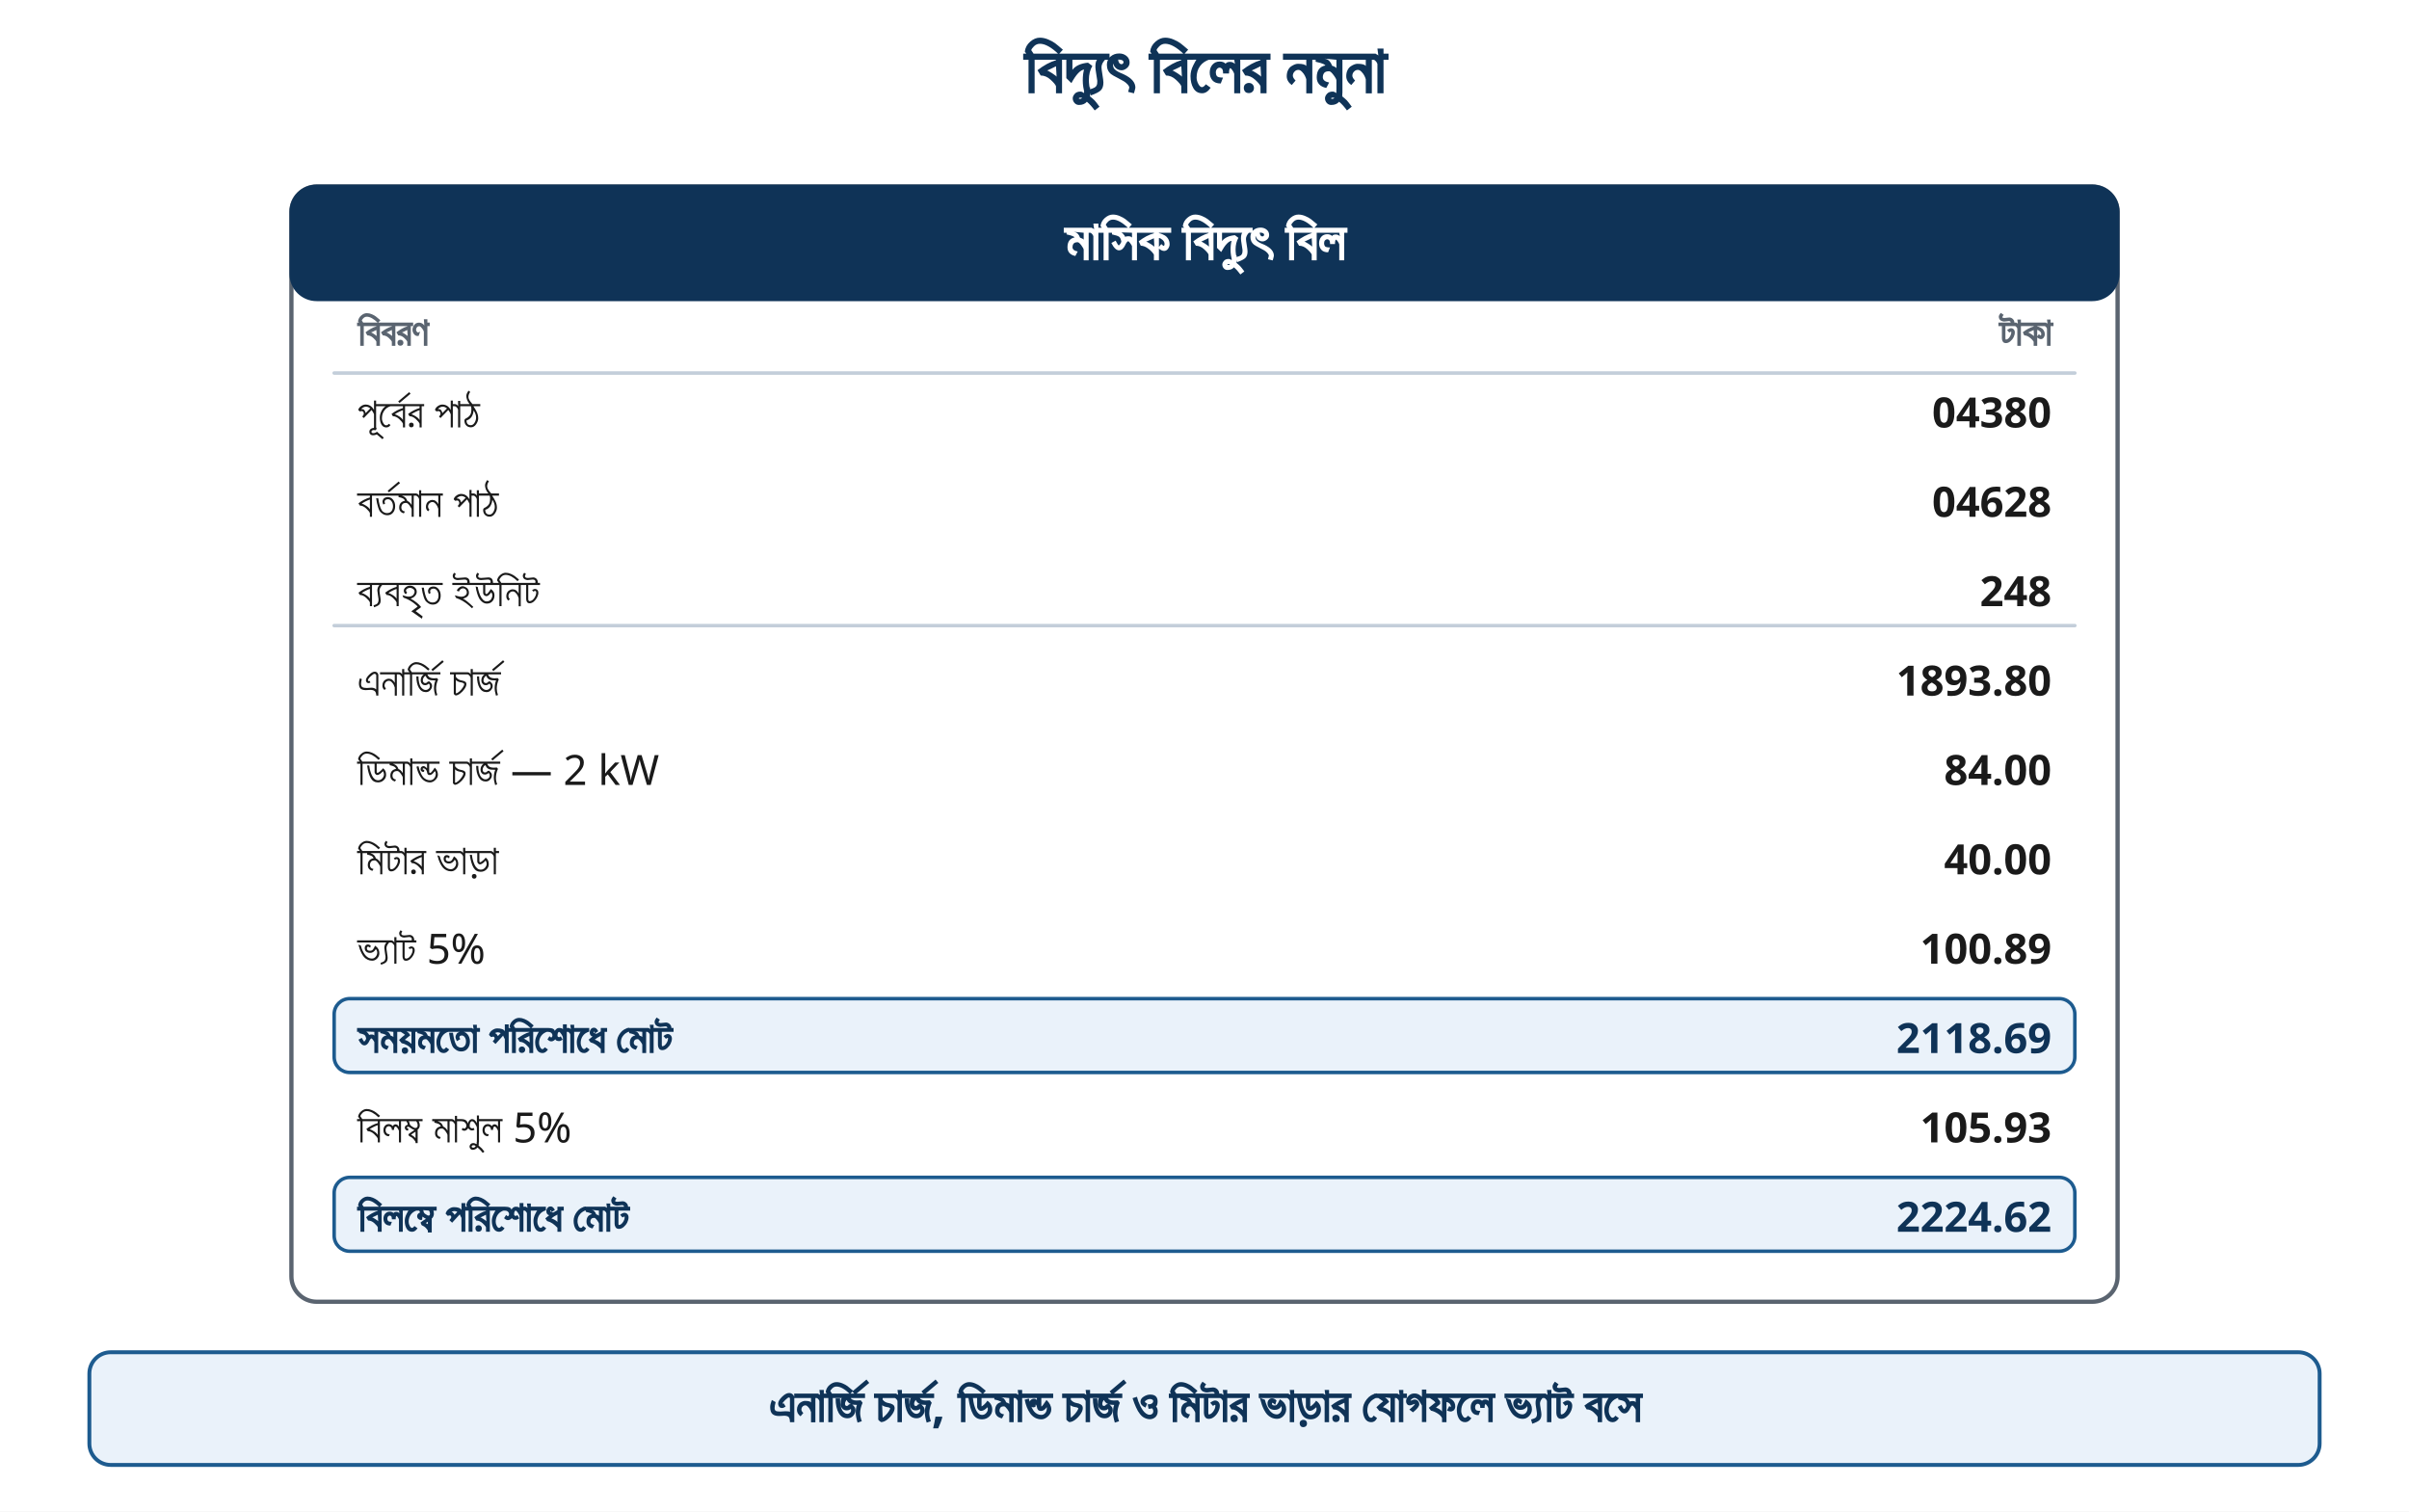
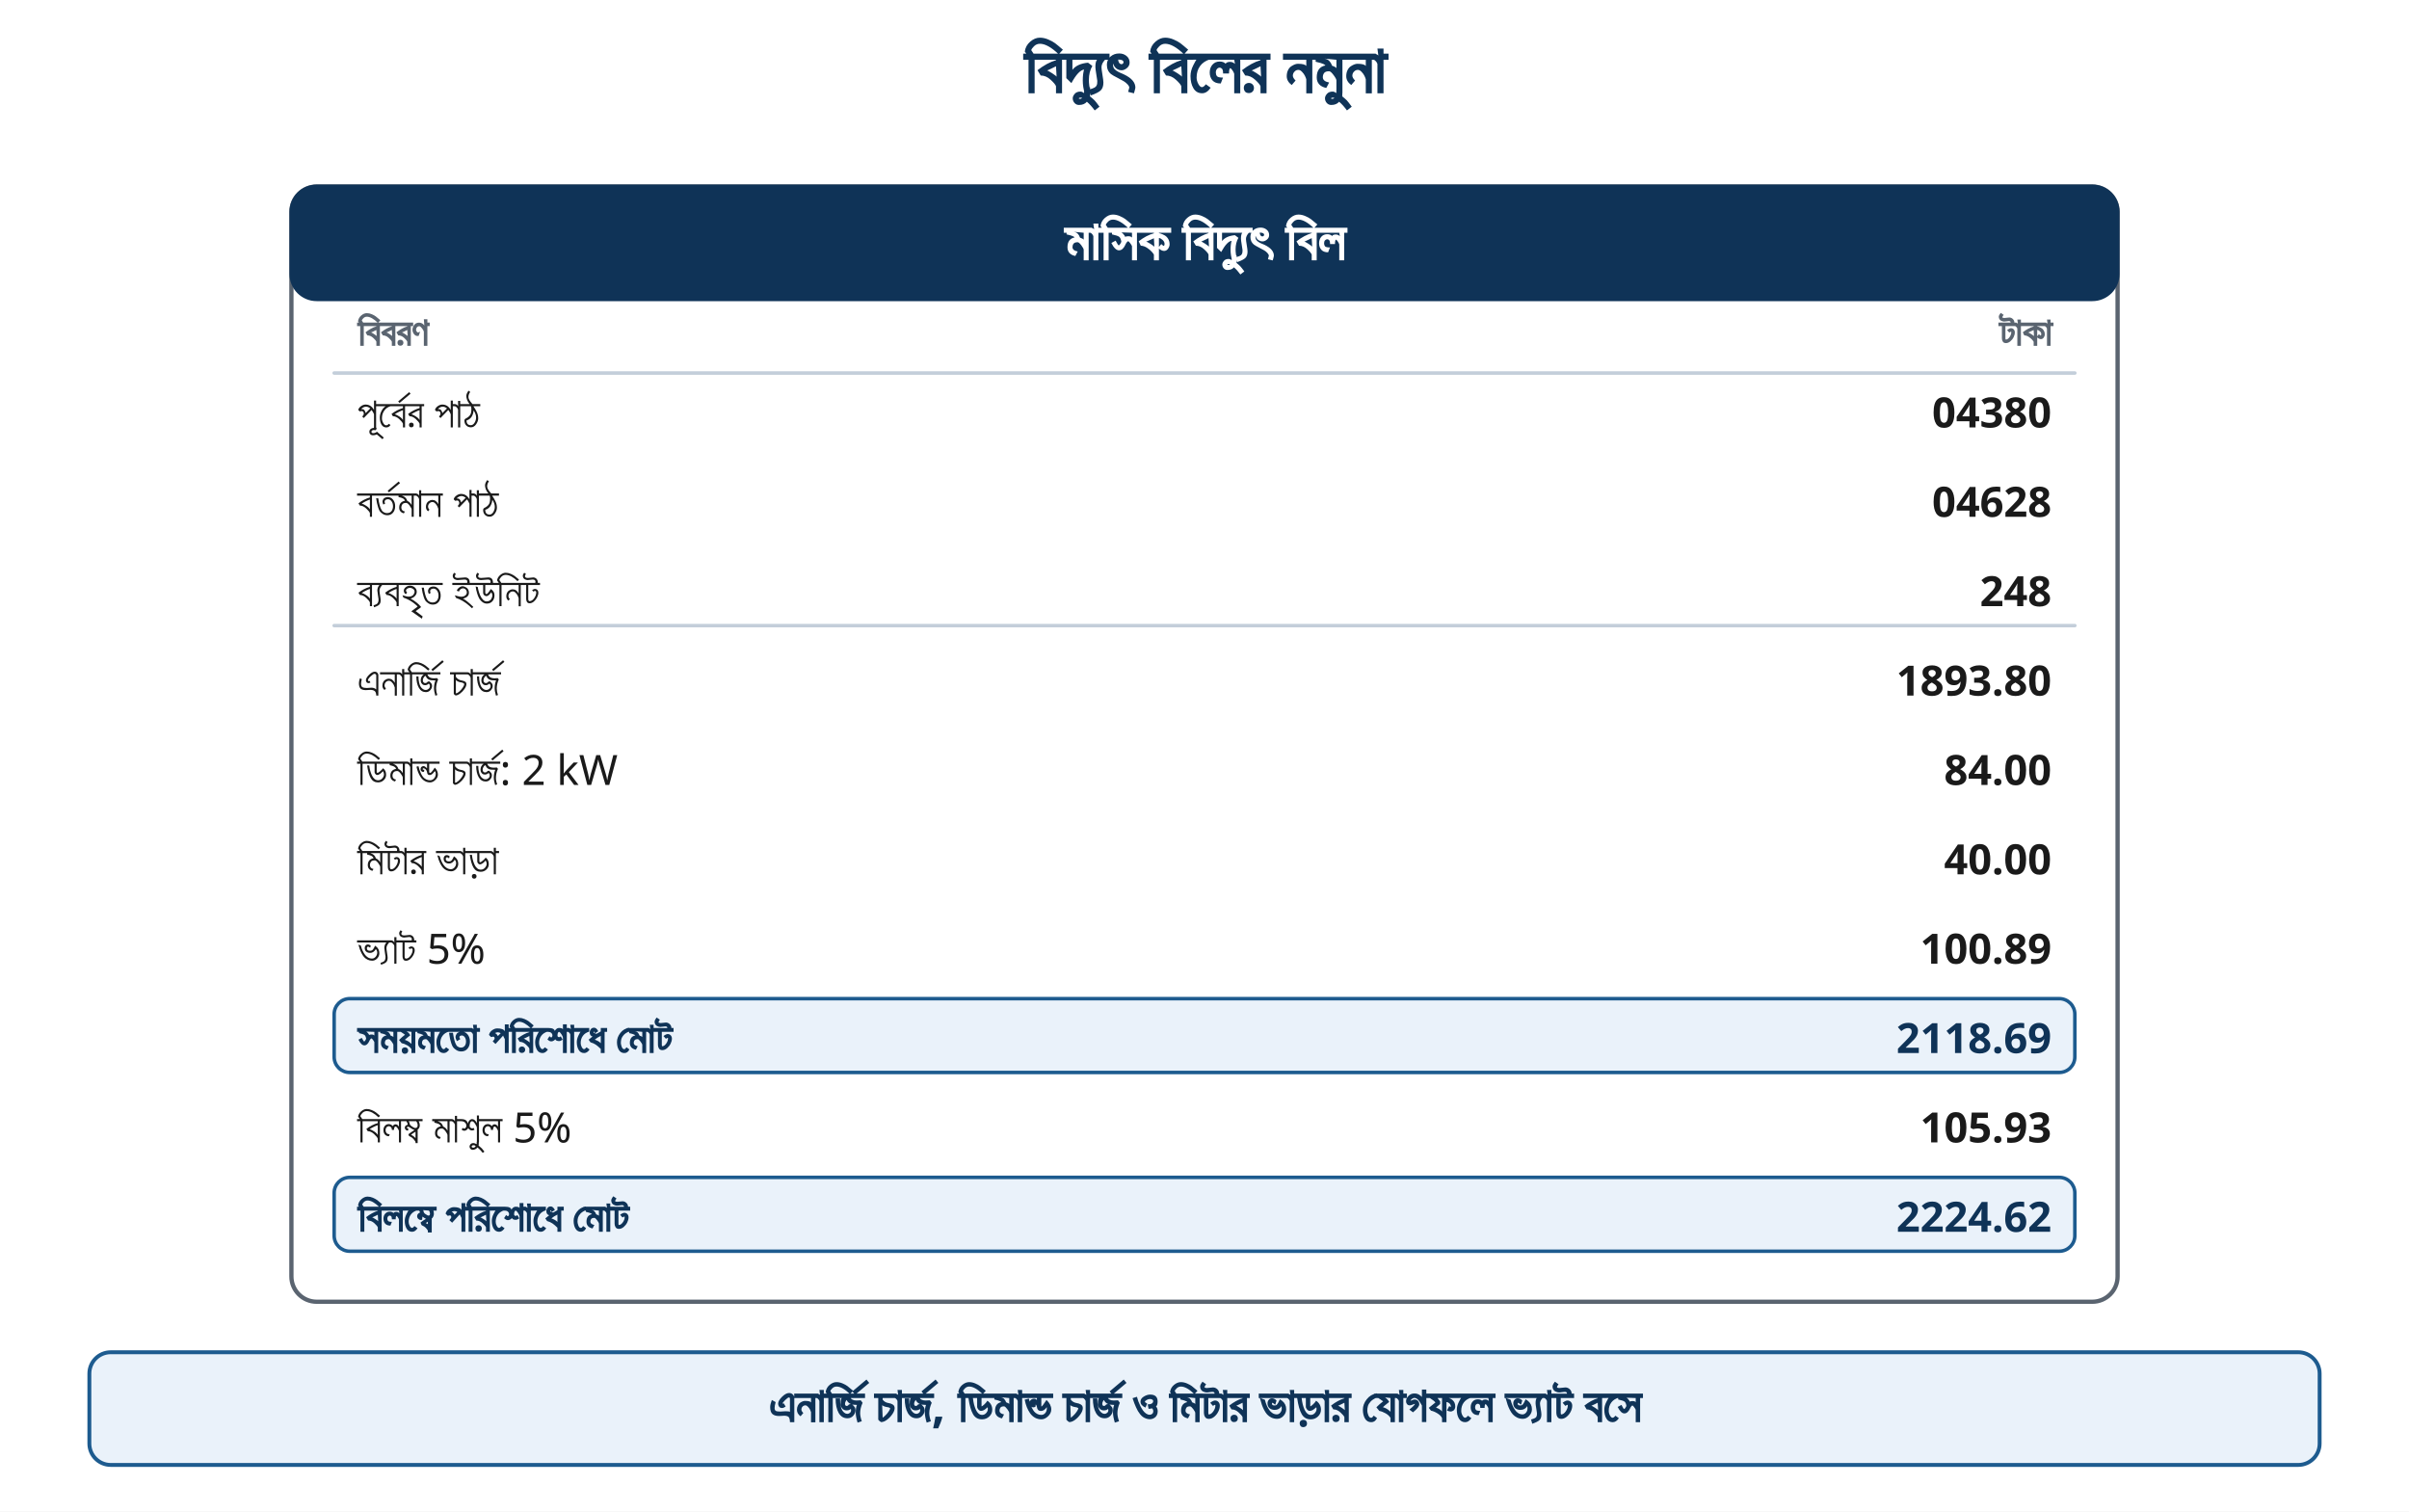
<svg xmlns="http://www.w3.org/2000/svg" width="1240" height="778" viewBox="0 0 1240 778">
  <rect width="1240" height="778" fill="#FFFFFF" />
  <text x="620.0" y="48.0" font-family="Kalpurush" font-size="34" font-weight="700" fill="#0F3357" text-anchor="middle">বিদ্যুৎ বিলের নমুনা</text>
  <rect x="150.0" y="96.0" width="940.0" height="574.0" rx="13" fill="#FFFFFF" stroke="#5A6470" stroke-width="2.2" />
  <rect x="150.0" y="96.0" width="940.0" height="58.0" rx="13" fill="#0F3357" stroke="#0F3357" stroke-width="2" />
  <text x="620.0" y="134.0" font-family="Kalpurush" font-size="28" font-weight="700" fill="#FFFFFF" text-anchor="middle">মাসিক বিদ্যুৎ বিল</text>
  <text x="184.0" y="178.0" font-family="Kalpurush" font-size="20" font-weight="700" fill="#5A6470" text-anchor="start">বিবরণ</text>
  <text x="1056.0" y="178.0" font-family="Kalpurush" font-size="20" font-weight="700" fill="#5A6470" text-anchor="end">টাকা</text>
  <line x1="172.0" y1="192.0" x2="1068.0" y2="192.0" stroke="#C3CEDA" stroke-width="1.8" stroke-linecap="round" />
  <text x="184.0" y="220.0" font-family="Kalpurush" font-size="21.5" font-weight="400" fill="#1A1A1A" text-anchor="start">পূর্বের পাঠ</text>
  <text x="1056.0" y="220.0" font-family="Kalpurush" font-size="21.5" font-weight="700" fill="#1A1A1A" text-anchor="end">04380</text>
  <text x="184.0" y="266.0" font-family="Kalpurush" font-size="21.5" font-weight="400" fill="#1A1A1A" text-anchor="start">বর্তমান পাঠ</text>
  <text x="1056.0" y="266.0" font-family="Kalpurush" font-size="21.5" font-weight="700" fill="#1A1A1A" text-anchor="end">04628</text>
  <text x="184.0" y="312.0" font-family="Kalpurush" font-size="21.5" font-weight="400" fill="#1A1A1A" text-anchor="start">ব্যবহৃত ইউনিট</text>
  <text x="1056.0" y="312.0" font-family="Kalpurush" font-size="21.5" font-weight="700" fill="#1A1A1A" text-anchor="end">248</text>
  <text x="184.0" y="358.0" font-family="Kalpurush" font-size="21.5" font-weight="400" fill="#1A1A1A" text-anchor="start">এনার্জি চার্জ</text>
  <text x="1056.0" y="358.0" font-family="Kalpurush" font-size="21.5" font-weight="700" fill="#1A1A1A" text-anchor="end">1893.80</text>
-   <text x="184.0" y="404.0" font-family="Kalpurush" font-size="21.5" font-weight="400" fill="#1A1A1A" text-anchor="start">ডিমান্ড চার্জ — 2 kW</text>
+   <text x="184.0" y="404.0" font-family="Kalpurush" font-size="21.5" font-weight="400" fill="#1A1A1A" text-anchor="start">ডিমান্ড চার্জ: 2 kW</text>
  <text x="1056.0" y="404.0" font-family="Kalpurush" font-size="21.5" font-weight="700" fill="#1A1A1A" text-anchor="end">84.00</text>
  <text x="184.0" y="450.0" font-family="Kalpurush" font-size="21.5" font-weight="400" fill="#1A1A1A" text-anchor="start">মিটার ভাড়া</text>
  <text x="1056.0" y="450.0" font-family="Kalpurush" font-size="21.5" font-weight="700" fill="#1A1A1A" text-anchor="end">40.00</text>
  <text x="184.0" y="496.0" font-family="Kalpurush" font-size="21.5" font-weight="400" fill="#1A1A1A" text-anchor="start">ভ্যাট 5%</text>
  <text x="1056.0" y="496.0" font-family="Kalpurush" font-size="21.5" font-weight="700" fill="#1A1A1A" text-anchor="end">100.89</text>
  <rect x="172.0" y="514.0" width="896.0" height="38.0" rx="8" fill="#EAF2FA" stroke="#1D5B8F" stroke-width="1.8" />
  <text x="184.0" y="542.0" font-family="Kalpurush" font-size="21.5" font-weight="700" fill="#0F3357" text-anchor="start">সময়মতো পরিশোধে মোট</text>
  <text x="1056.0" y="542.0" font-family="Kalpurush" font-size="21.5" font-weight="700" fill="#0F3357" text-anchor="end">2118.69</text>
  <text x="184.0" y="588.0" font-family="Kalpurush" font-size="21.5" font-weight="400" fill="#1A1A1A" text-anchor="start">বিলম্ব মাশুল 5%</text>
  <text x="1056.0" y="588.0" font-family="Kalpurush" font-size="21.5" font-weight="700" fill="#1A1A1A" text-anchor="end">105.93</text>
  <rect x="172.0" y="606.0" width="896.0" height="38.0" rx="8" fill="#EAF2FA" stroke="#1D5B8F" stroke-width="1.8" />
  <text x="184.0" y="634.0" font-family="Kalpurush" font-size="21.5" font-weight="700" fill="#0F3357" text-anchor="start">বিলম্বে পরিশোধে মোট</text>
  <text x="1056.0" y="634.0" font-family="Kalpurush" font-size="21.5" font-weight="700" fill="#0F3357" text-anchor="end">2224.62</text>
  <line x1="172.0" y1="322.0" x2="1068.0" y2="322.0" stroke="#C3CEDA" stroke-width="1.8" stroke-linecap="round" />
  <rect x="46.0" y="696.0" width="1148.0" height="58.0" rx="11" fill="#EAF2FA" stroke="#1D5B8F" stroke-width="2" />
  <text x="620.0" y="732.0" font-family="Kalpurush" font-size="24.5" font-weight="700" fill="#0F3357" text-anchor="middle">এনার্জি চার্জ, ডিমান্ড চার্জ ও মিটার ভাড়ার যোগফলে ভ্যাট বসে</text>
</svg>
